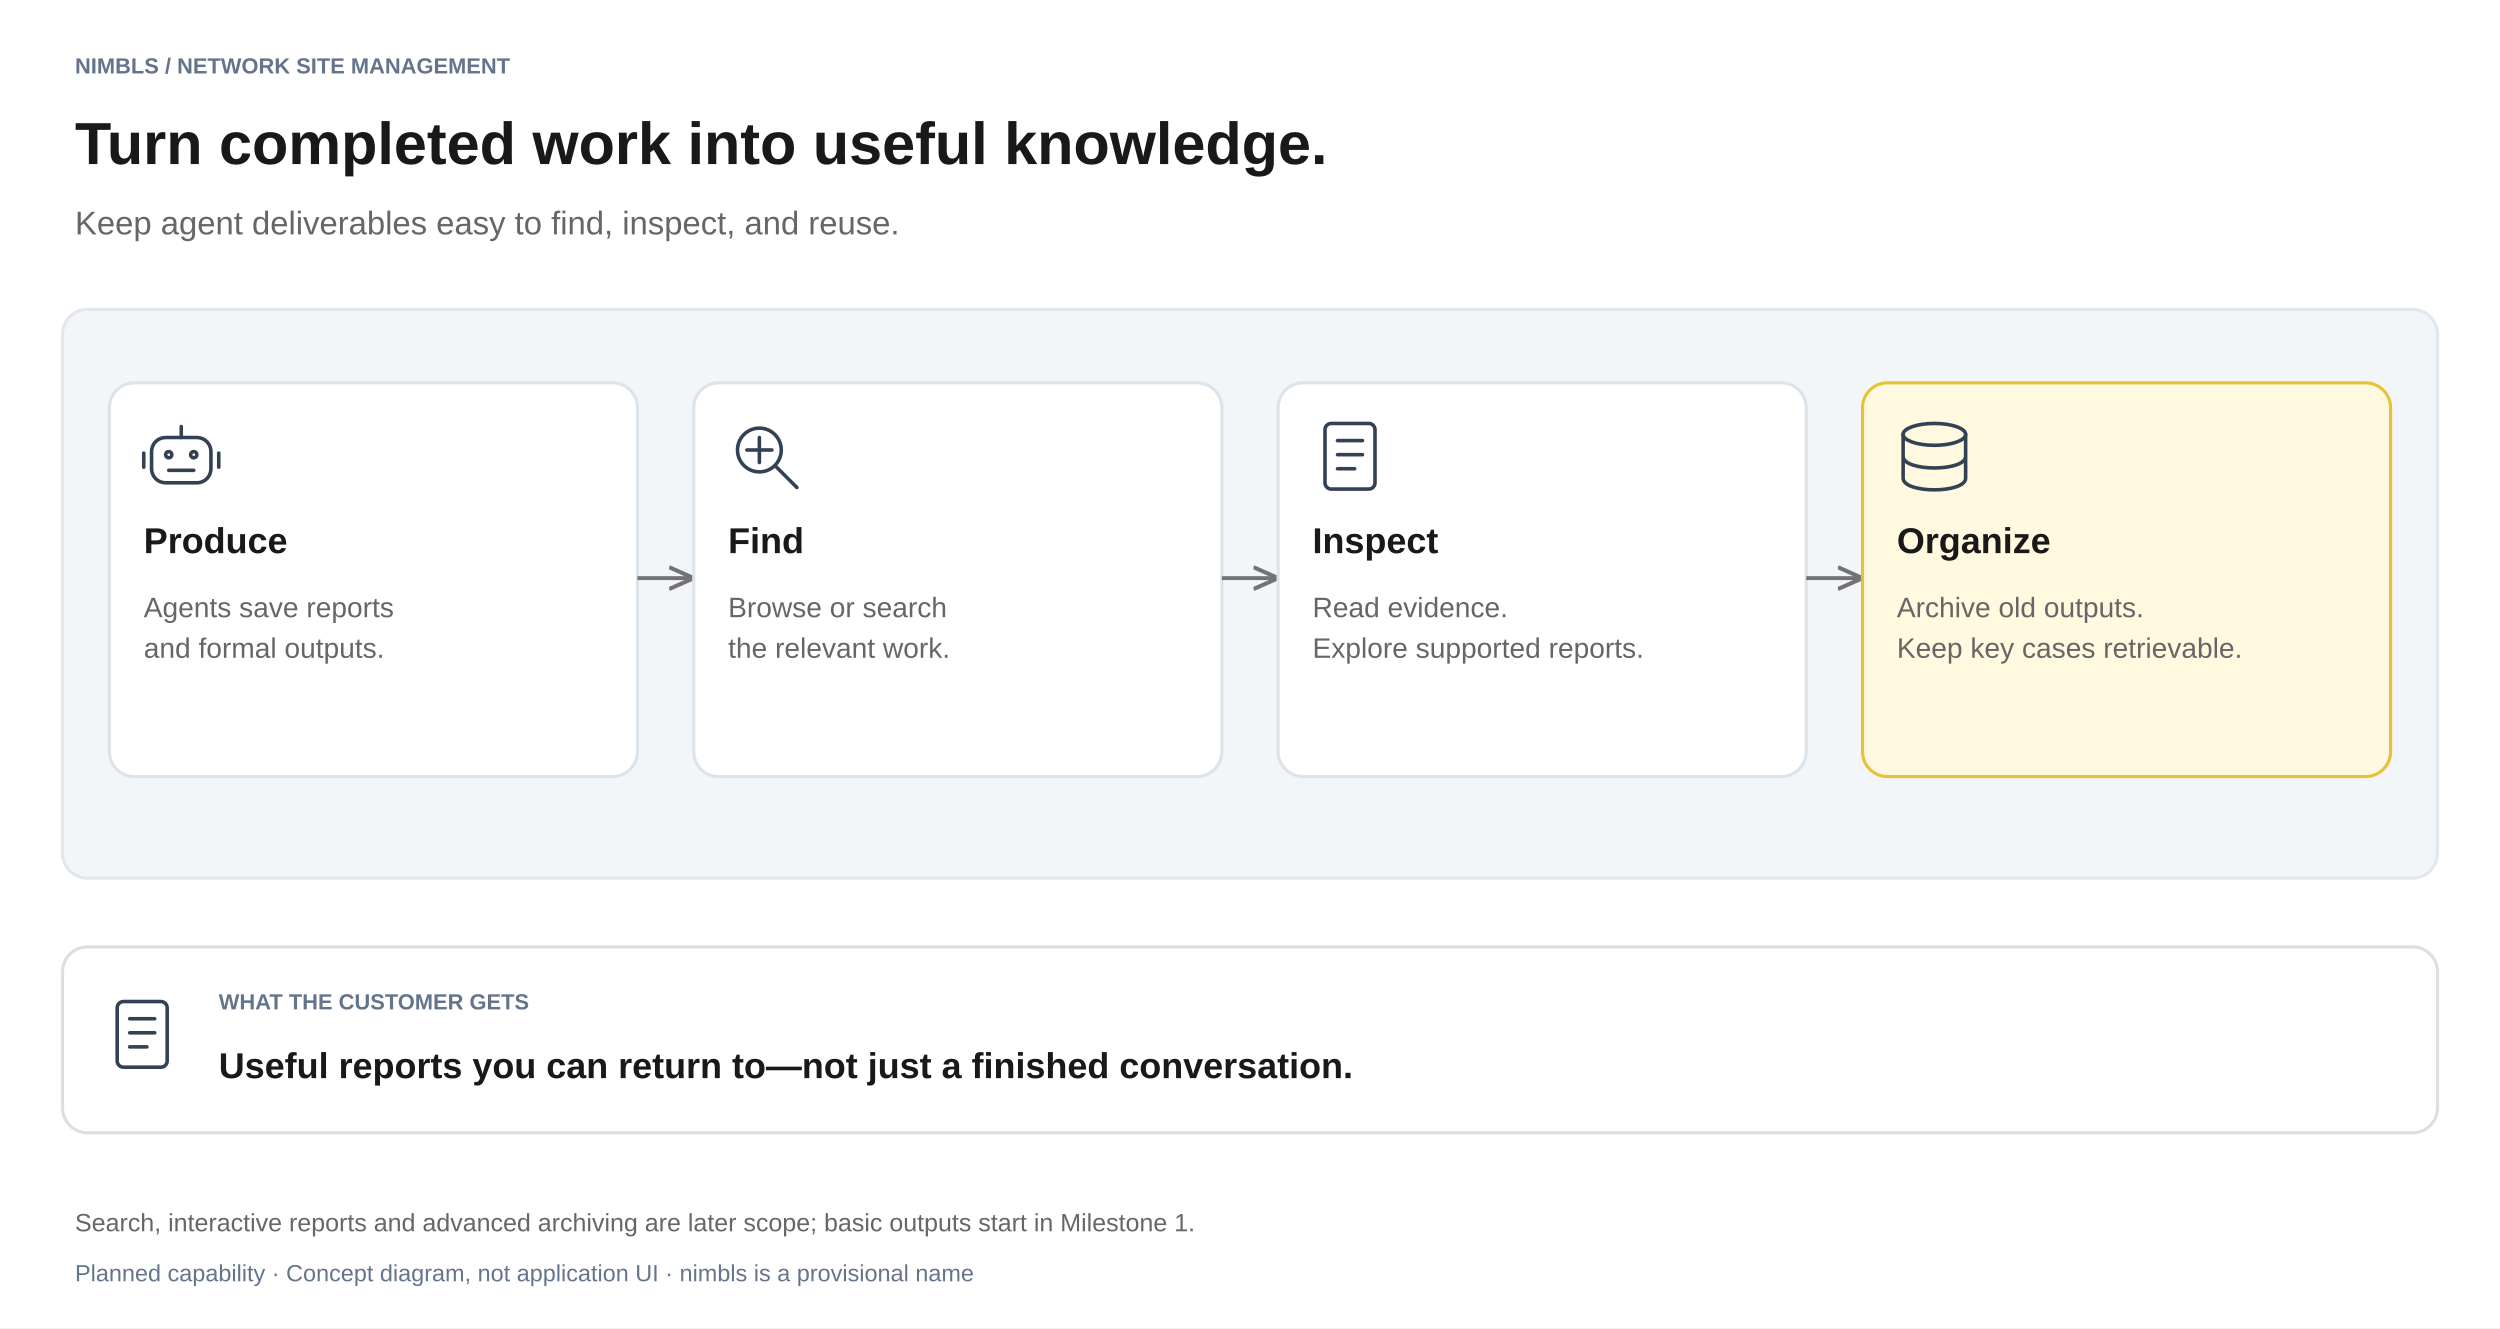
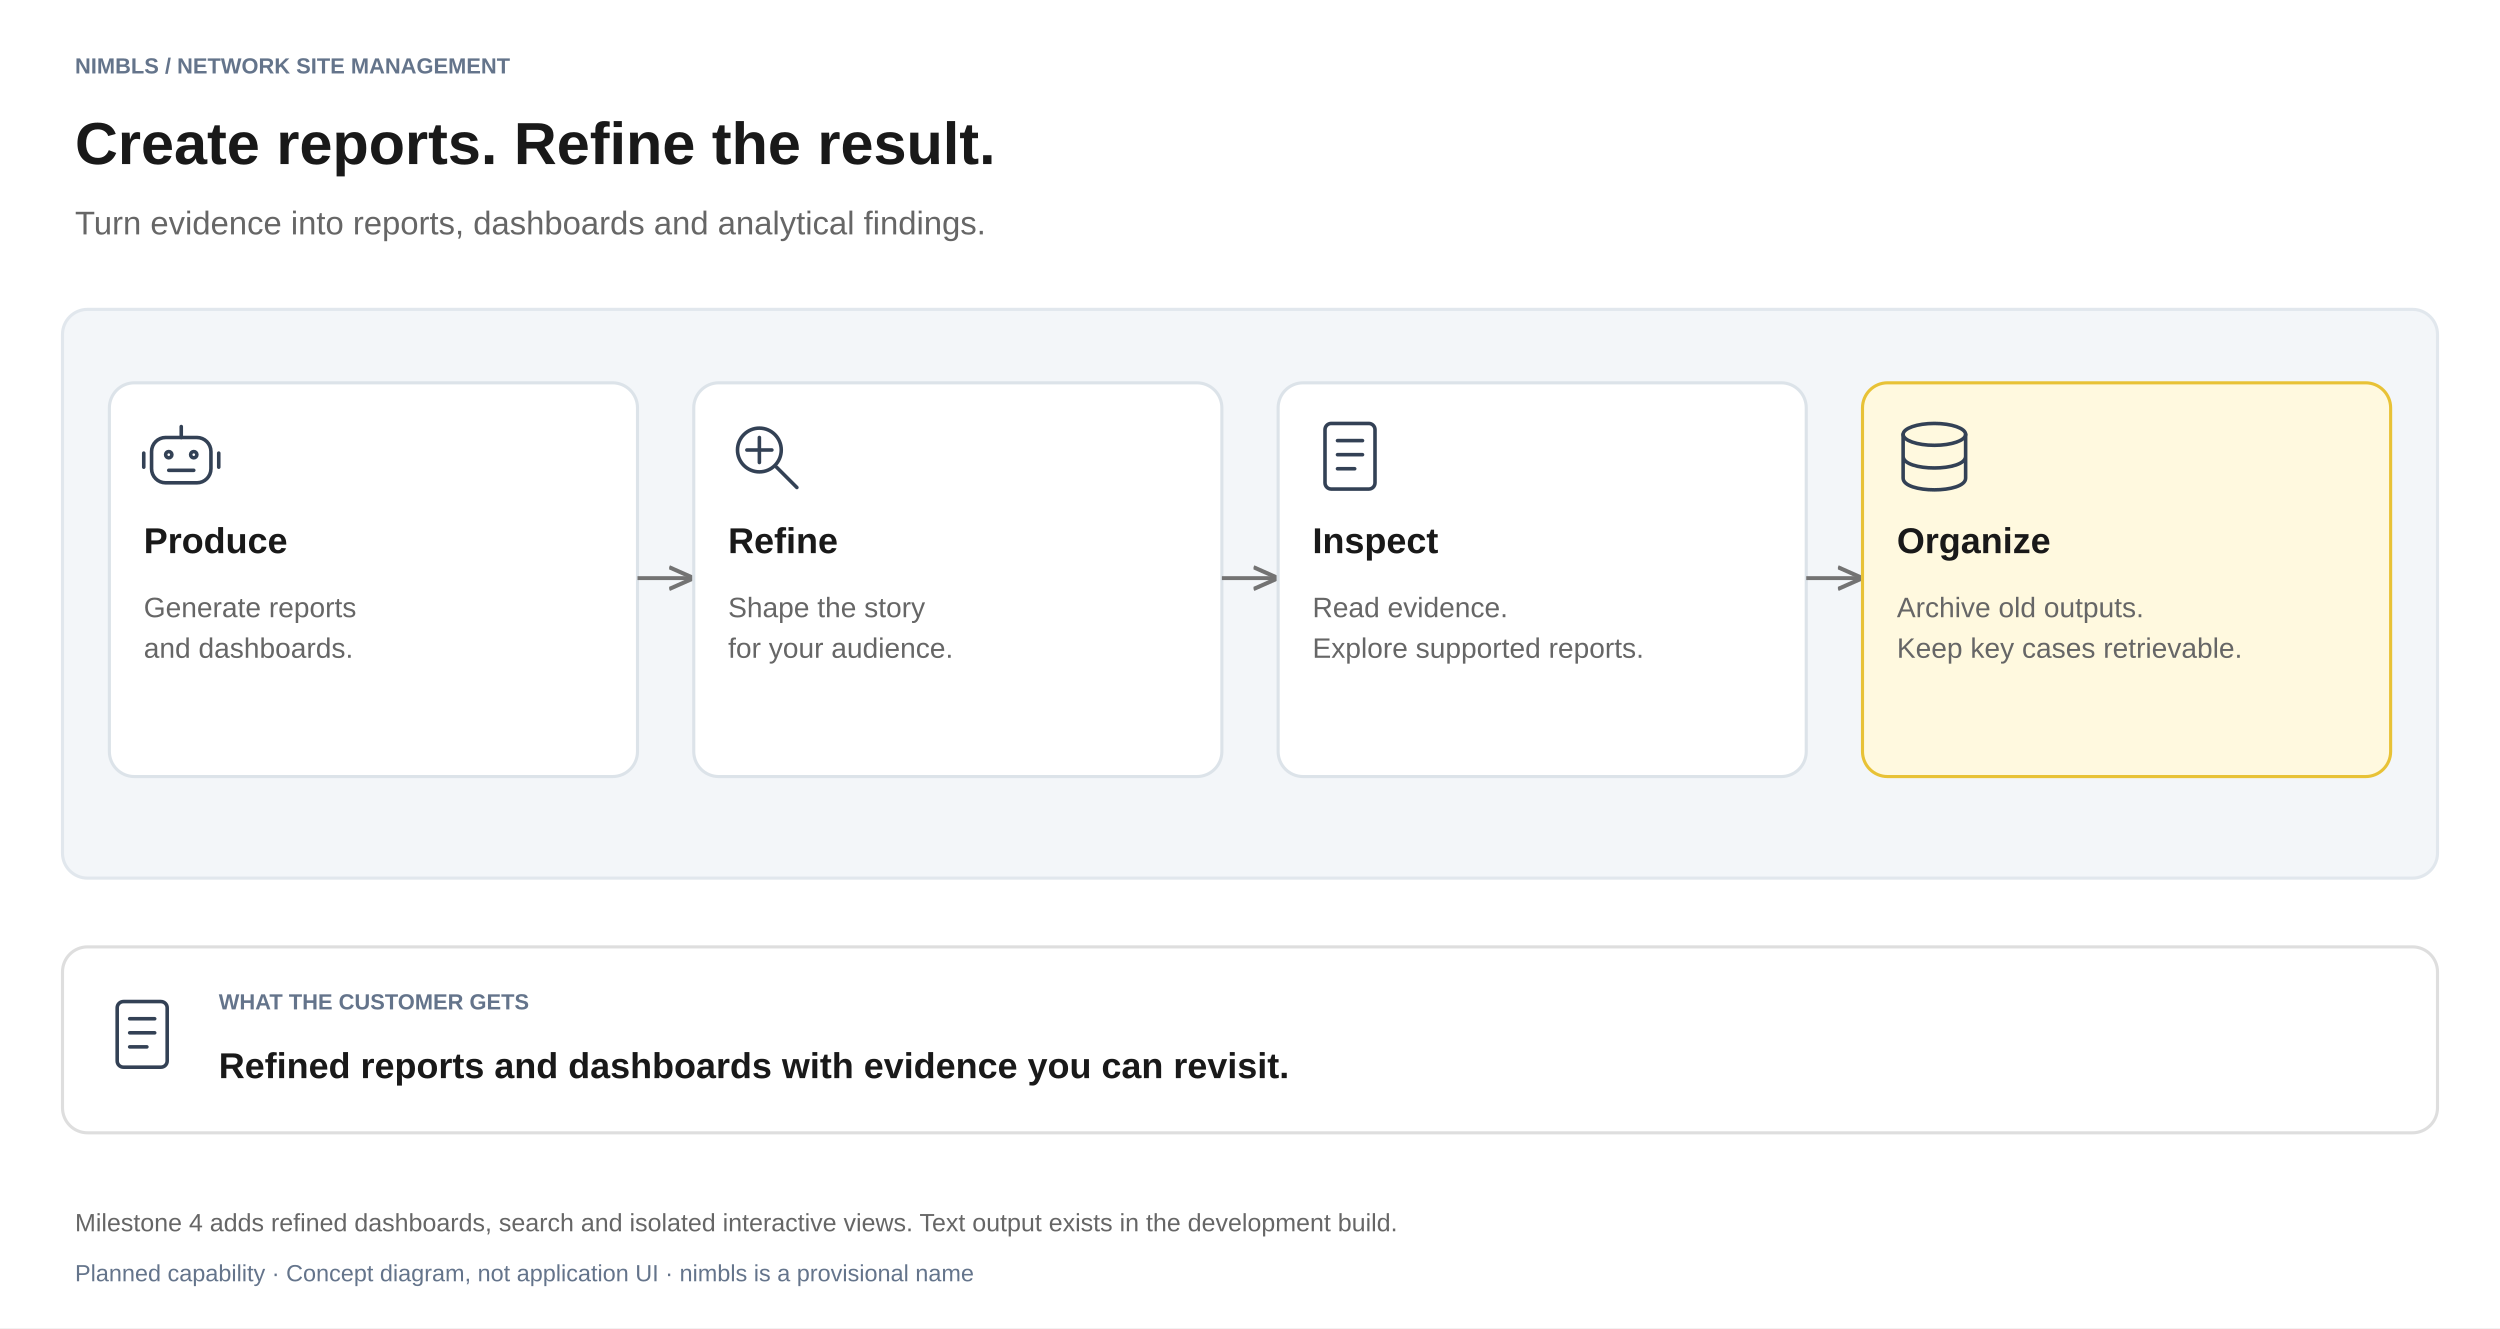
<svg xmlns="http://www.w3.org/2000/svg" width="1600" height="850" viewBox="0 0 1600 850" role="img" aria-labelledby="title">
  <defs>
    <marker id="arrow" viewBox="0 0 10 10" refX="9" refY="5" markerWidth="7" markerHeight="7" orient="auto">
      <path d="M0 1L9 5L0 9" fill="none" stroke="#737373" stroke-width="1.5" />
    </marker>
    <marker id="back" viewBox="0 0 10 10" refX="1" refY="5" markerWidth="7" markerHeight="7" orient="auto">
      <path d="M9 1L1 5L9 9" fill="none" stroke="#737373" stroke-width="1.5" />
    </marker>
  </defs>
  <rect width="1600" height="850" fill="white" />
  <g font-family="Arial,Helvetica,sans-serif">
    <text x="48" y="47" font-size="14" fill="#64748b" font-weight="700">NIMBLS / NETWORK SITE MANAGEMENT</text>
-     <text x="48" y="105" font-size="38" fill="#191919" font-weight="700">Turn completed work into useful knowledge.</text>
-     <text x="48" y="150" font-size="21" fill="#666" font-weight="400">Keep agent deliverables easy to find, inspect, and reuse.</text>
+     <text x="48" y="105" font-size="38" fill="#191919" font-weight="700">Create reports. Refine the result.</text>
+     <text x="48" y="150" font-size="21" fill="#666" font-weight="400">Turn evidence into reports, dashboards and analytical findings.</text>
    <rect x="40" y="198" width="1520" height="364" rx="16" fill="#f3f6f9" stroke="#e1e7ed" stroke-width="2" />
    <rect x="70.0" y="245" width="338.0" height="252" rx="16" fill="#fff" stroke="#dce3e9" stroke-width="2" />
    <g transform="translate(92.0 268) scale(1)" fill="none" stroke="#334155" stroke-width="2.3" stroke-linecap="round" stroke-linejoin="round">
      <rect x="5" y="12" width="38" height="29" rx="9" />
      <path d="M24 5v7M0 22v9m48-9v9M16 33h16" />
      <circle cx="16" cy="23" r="2" />
      <circle cx="32" cy="23" r="2" />
    </g>
    <text x="92.0" y="354" font-size="23" fill="#191919" font-weight="700">Produce</text>
-     <text x="92.0" y="395" font-size="18" fill="#666" font-weight="400">Agents save reports</text>
-     <text x="92.0" y="421" font-size="18" fill="#666" font-weight="400">and formal outputs.</text>
+     <text x="92.0" y="395" font-size="18" fill="#666" font-weight="400">Generate reports</text>
+     <text x="92.0" y="421" font-size="18" fill="#666" font-weight="400">and dashboards.</text>
    <path d="M408.0 370h36" fill="none" stroke="#737373" stroke-width="2.5" marker-end="url(#arrow)" />
    <rect x="444.0" y="245" width="338.0" height="252" rx="16" fill="#fff" stroke="#dce3e9" stroke-width="2" />
    <g transform="translate(466.0 268) scale(1)" fill="none" stroke="#334155" stroke-width="2.3" stroke-linecap="round" stroke-linejoin="round">
      <circle cx="20" cy="20" r="14" />
      <path d="m31 31 13 13M12 20h16m-8-8v16" />
    </g>
-     <text x="466.0" y="354" font-size="23" fill="#191919" font-weight="700">Find</text>
-     <text x="466.0" y="395" font-size="18" fill="#666" font-weight="400">Browse or search</text>
-     <text x="466.0" y="421" font-size="18" fill="#666" font-weight="400">the relevant work.</text>
+     <text x="466.0" y="354" font-size="23" fill="#191919" font-weight="700">Refine</text>
+     <text x="466.0" y="395" font-size="18" fill="#666" font-weight="400">Shape the story</text>
+     <text x="466.0" y="421" font-size="18" fill="#666" font-weight="400">for your audience.</text>
    <path d="M782.0 370h36" fill="none" stroke="#737373" stroke-width="2.5" marker-end="url(#arrow)" />
    <rect x="818.0" y="245" width="338.0" height="252" rx="16" fill="#fff" stroke="#dce3e9" stroke-width="2" />
    <g transform="translate(840.0 268) scale(1)" fill="none" stroke="#334155" stroke-width="2.3" stroke-linecap="round" stroke-linejoin="round">
      <rect x="8" y="3" width="32" height="42" rx="4" />
      <path d="M16 14h16M16 23h16M16 32h11" />
    </g>
    <text x="840.0" y="354" font-size="23" fill="#191919" font-weight="700">Inspect</text>
    <text x="840.0" y="395" font-size="18" fill="#666" font-weight="400">Read evidence.</text>
    <text x="840.0" y="421" font-size="18" fill="#666" font-weight="400">Explore supported reports.</text>
    <path d="M1156.0 370h36" fill="none" stroke="#737373" stroke-width="2.5" marker-end="url(#arrow)" />
    <rect x="1192.0" y="245" width="338.0" height="252" rx="16" fill="#fff9df" stroke="#e8c236" stroke-width="2" />
    <g transform="translate(1214.0 268) scale(1)" fill="none" stroke="#334155" stroke-width="2.3" stroke-linecap="round" stroke-linejoin="round">
      <ellipse cx="24" cy="10" rx="20" ry="7" />
      <path d="M4 10v28c0 10 40 10 40 0V10M4 24c0 10 40 10 40 0" />
    </g>
    <text x="1214.0" y="354" font-size="23" fill="#191919" font-weight="700">Organize</text>
    <text x="1214.0" y="395" font-size="18" fill="#666" font-weight="400">Archive old outputs.</text>
    <text x="1214.0" y="421" font-size="18" fill="#666" font-weight="400">Keep key cases retrievable.</text>
    <rect x="40" y="606" width="1520" height="119" rx="16" fill="#fff" stroke="#dedede" stroke-width="2" />
    <g transform="translate(67 638) scale(1)" fill="none" stroke="#334155" stroke-width="2.3" stroke-linecap="round" stroke-linejoin="round">
      <rect x="8" y="3" width="32" height="42" rx="4" />
      <path d="M16 14h16M16 23h16M16 32h11" />
    </g>
    <text x="140" y="646" font-size="14" fill="#64748b" font-weight="700">WHAT THE CUSTOMER GETS</text>
-     <text x="140" y="690" font-size="23" fill="#191919" font-weight="700">Useful reports you can return to—not just a finished conversation.</text>
-     <text x="48" y="788" font-size="16" fill="#666" font-weight="400">Search, interactive reports and advanced archiving are later scope; basic outputs start in Milestone 1.</text>
+     <text x="140" y="690" font-size="23" fill="#191919" font-weight="700">Refined reports and dashboards with evidence you can revisit.</text>
+     <text x="48" y="788" font-size="16" fill="#666" font-weight="400">Milestone 4 adds refined dashboards, search and isolated interactive views. Text output exists in the development build.</text>
    <text x="48" y="820" font-size="15" fill="#64748b" font-weight="400">Planned capability · Concept diagram, not application UI · nimbls is a provisional name</text>
  </g>
</svg>
